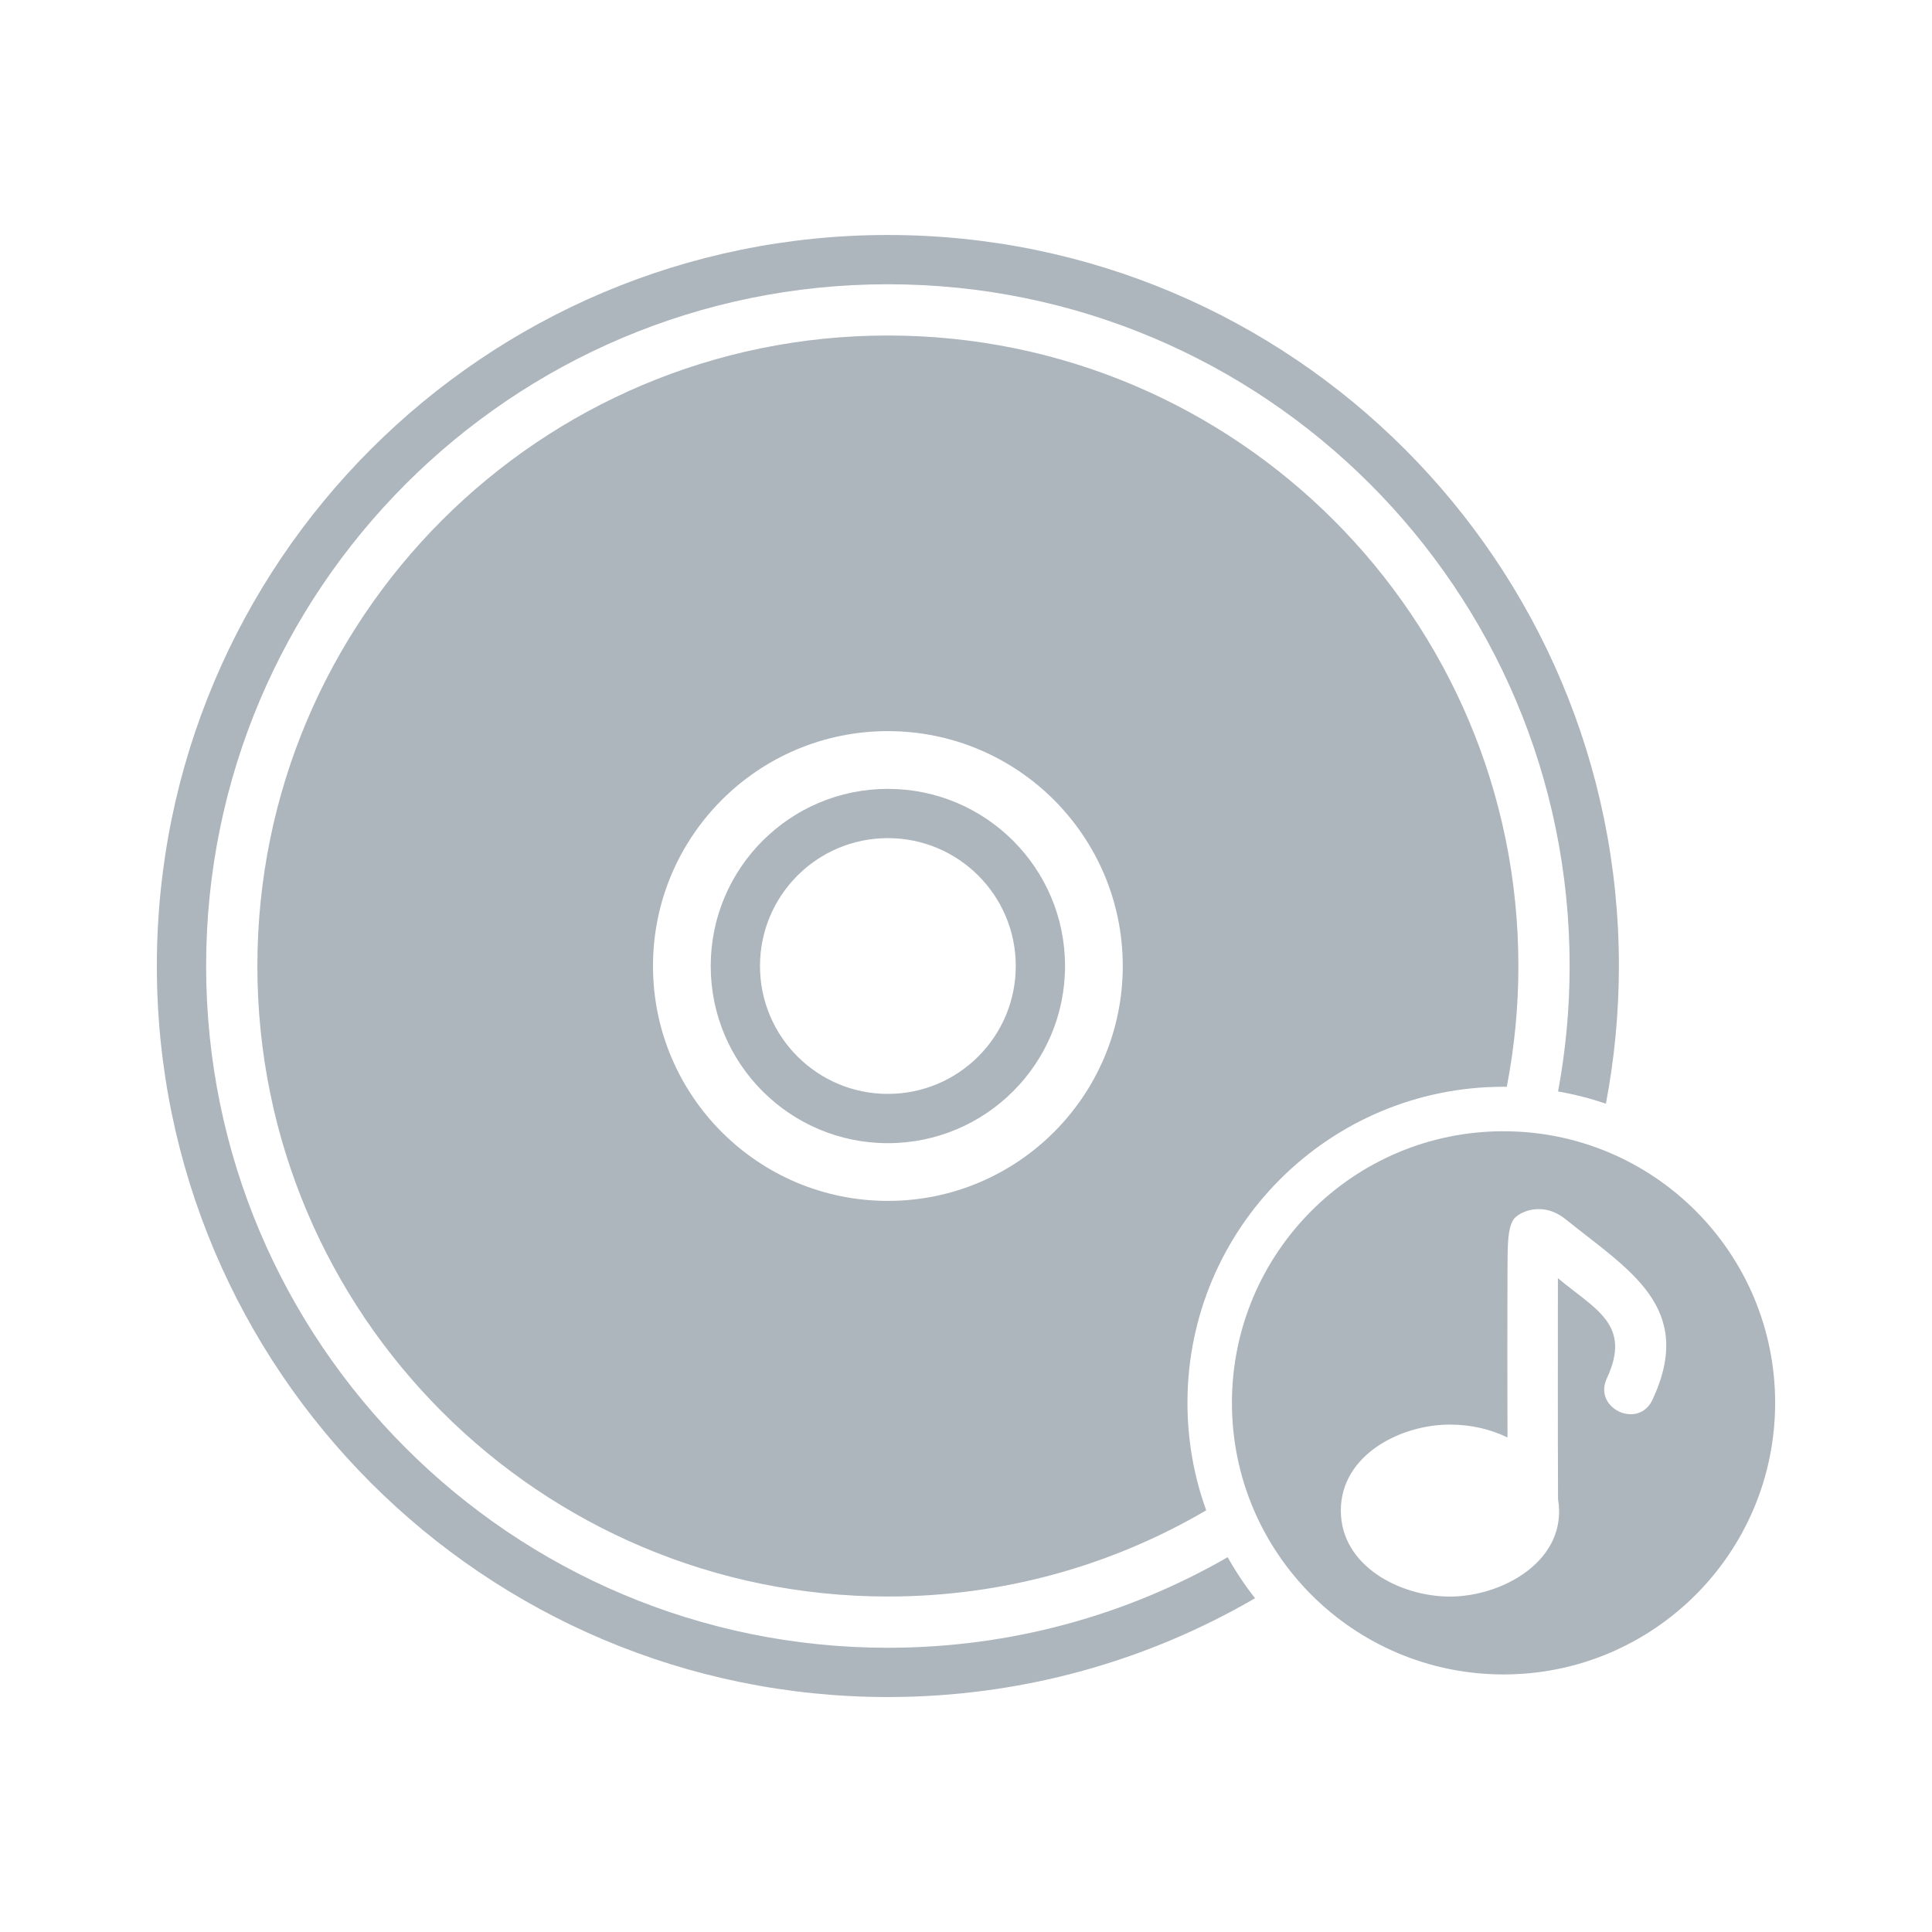
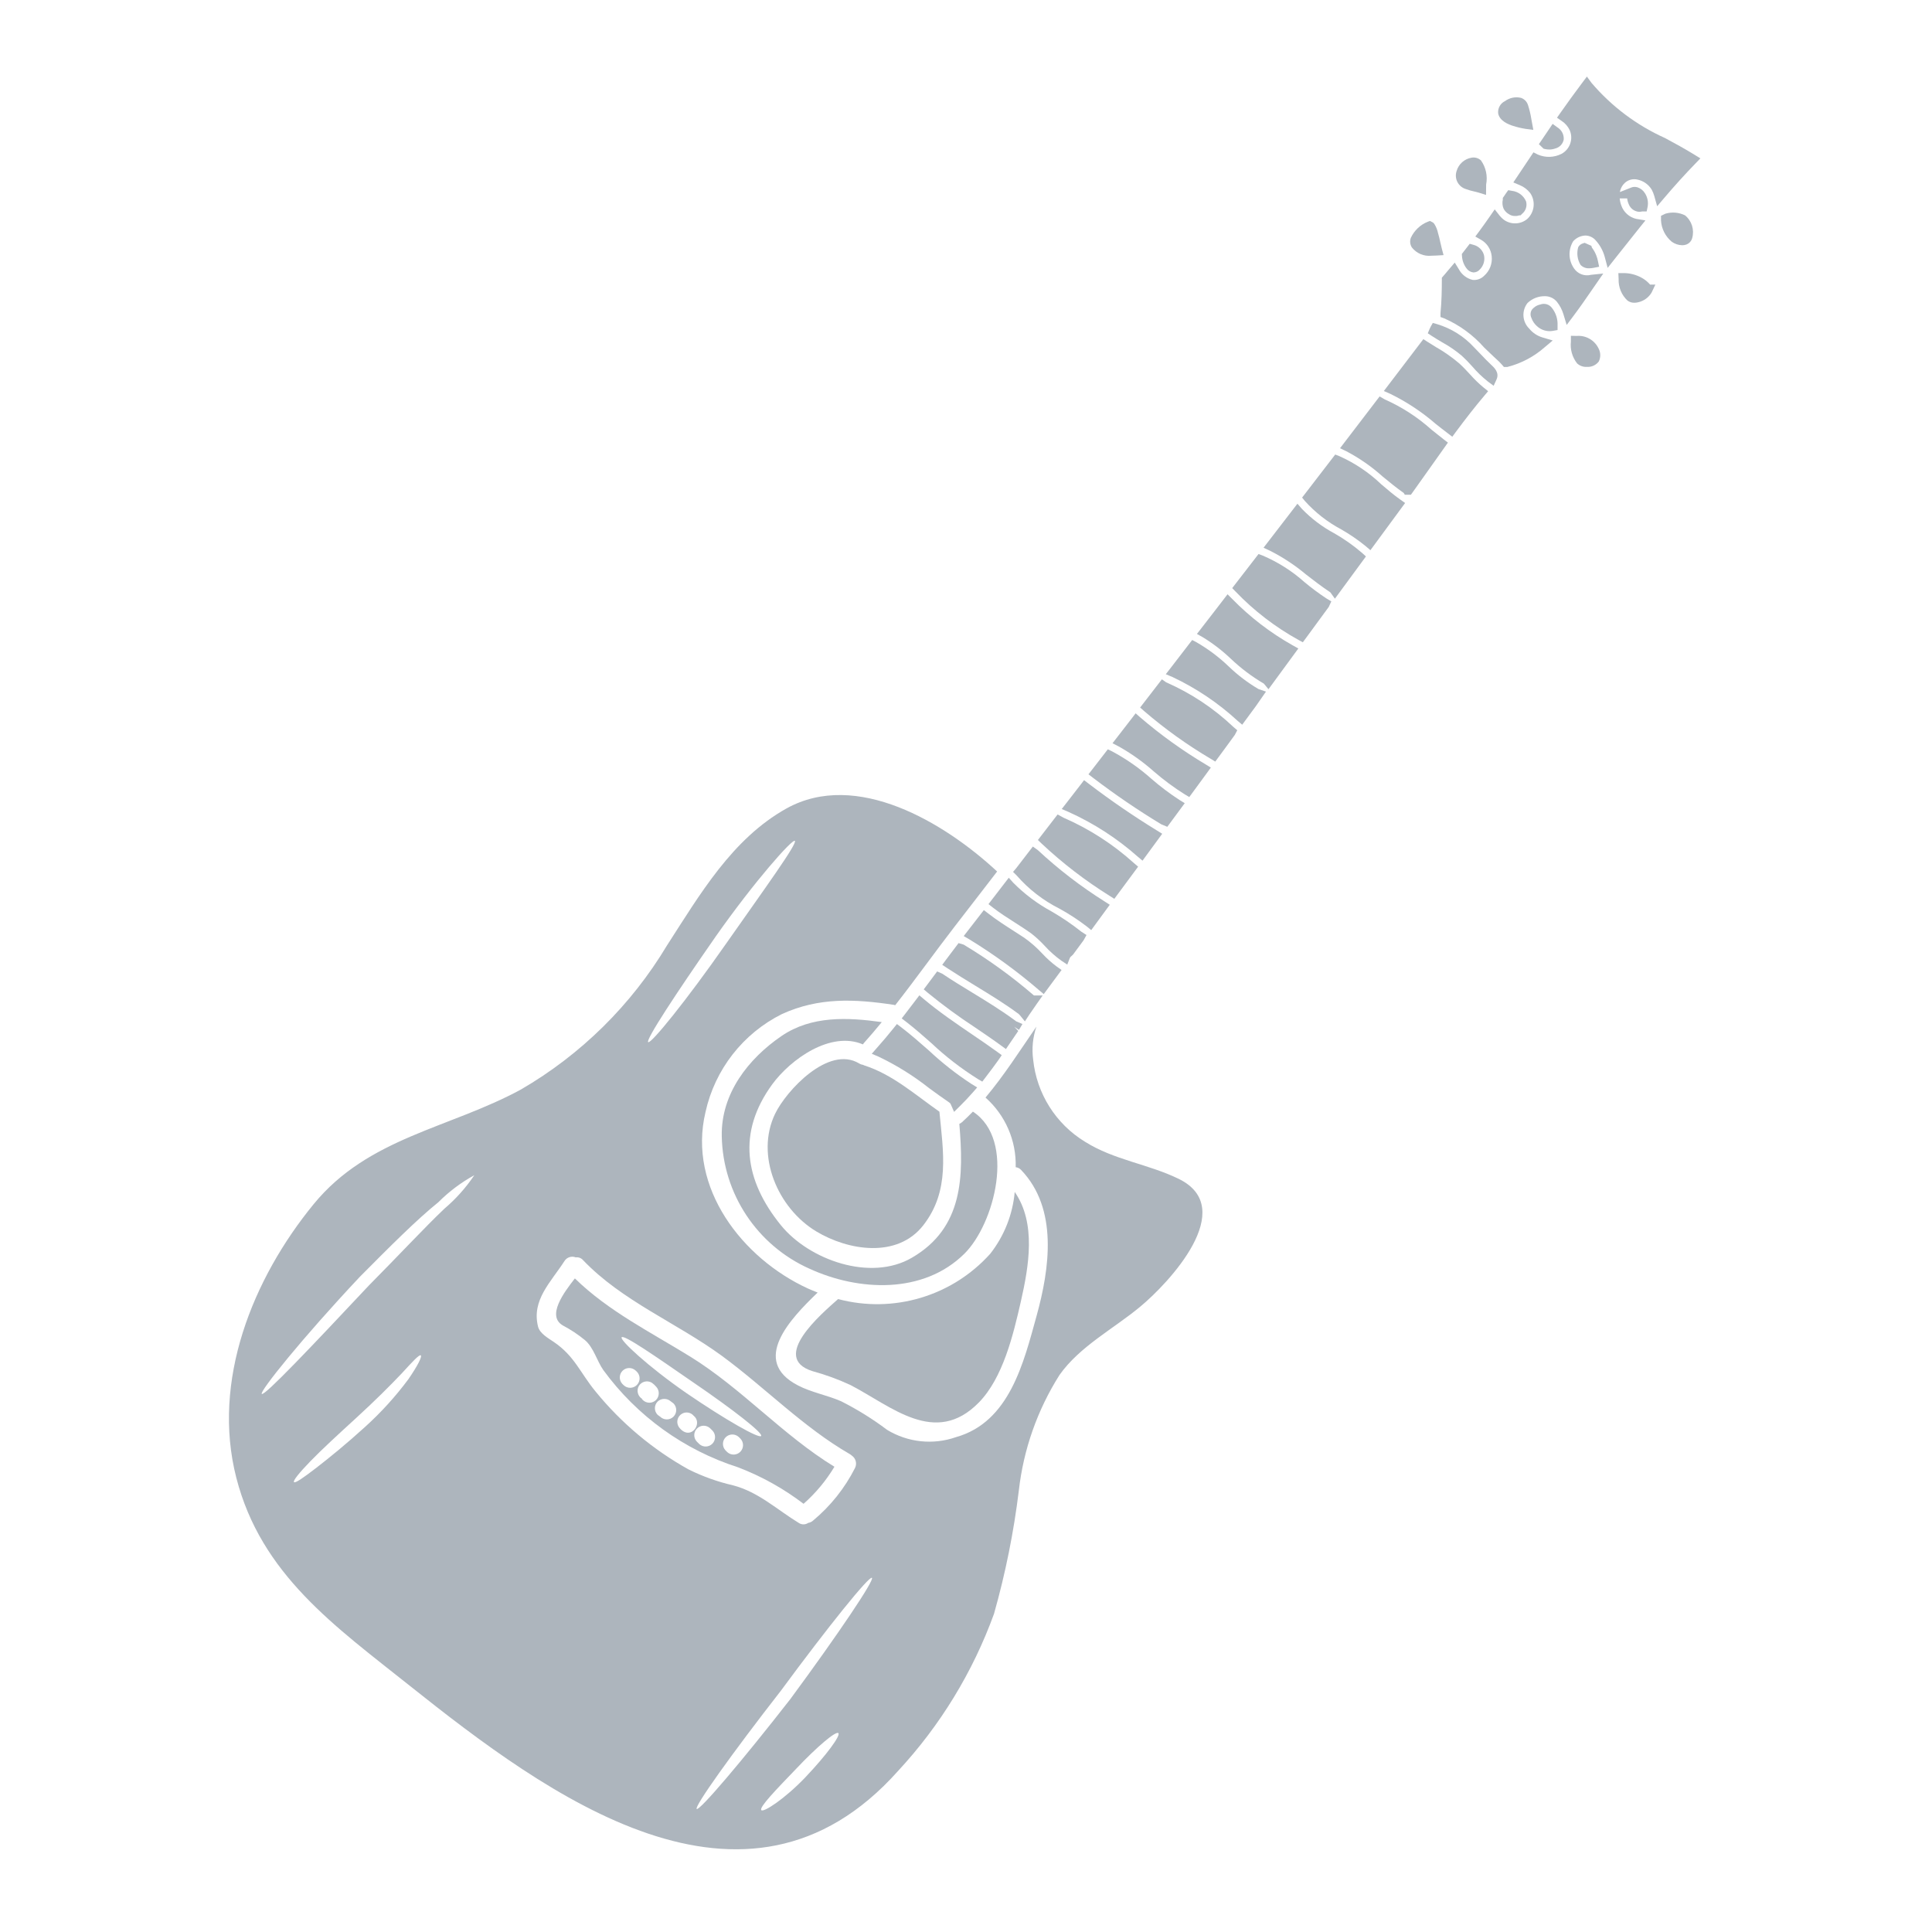
- <svg xmlns="http://www.w3.org/2000/svg" xml:space="preserve" version="1.1" style="shape-rendering:geometricPrecision;text-rendering:geometricPrecision;image-rendering:optimizeQuality;" viewBox="0 0 846.66 846.66" x="0px" y="0px" fill-rule="evenodd" clip-rule="evenodd">
+ <svg xmlns="http://www.w3.org/2000/svg" viewBox="0 0 128 128" x="0px" y="0px">
  <g>
-     <path fill="#adb5bd" d="M389.09 102.98c176.93,0 320.36,143.44 320.36,320.36 0,20.63 -1.98,40.79 -5.7,60.34 -6.77,-2.32 -13.77,-4.12 -20.96,-5.37 3.32,-17.82 5.07,-36.19 5.07,-54.97 0,-165.01 -133.76,-298.77 -298.77,-298.77 -165,0 -298.76,133.76 -298.76,298.77 0,165 133.76,298.76 298.76,298.76 54.23,0 105.08,-14.44 148.91,-39.69 3.54,6.31 7.55,12.32 12,17.98 -47.28,27.52 -102.25,43.3 -160.91,43.3 -176.92,0 -320.35,-143.43 -320.35,-320.35 0,-176.92 143.43,-320.36 320.35,-320.36zm269.81 630.81c65.73,0 119.02,-53.29 119.02,-119.02 0,-65.74 -53.29,-119.02 -119.02,-119.02 -65.74,0 -119.03,53.28 -119.03,119.02 0,65.73 53.29,119.02 119.03,119.02zm-23.51 -109.5c9.25,0 17.91,2.07 25.24,5.65 -0.09,-24.66 -0.09,-49.3 0,-73.96 0.05,-11.46 0.15,-17.27 2.46,-21.31 1.95,-3.29 12.59,-8.71 22.89,-0.44 28.03,22.52 57.09,38.69 38.19,79.18 -6.15,13.16 -26.16,3.8 -20.01,-9.36 11.05,-23.66 -5,-30.16 -21.44,-43.91 -0.02,32.27 -0.07,64.55 0.06,96.82 4.47,26.78 -24.2,42.71 -47.39,42.71 -21.65,0 -47.8,-13.31 -47.8,-37.69 0,-24.38 26.15,-37.69 47.8,-37.69zm-246.3 -278.58c42.88,0 77.64,34.76 77.64,77.63 0,42.87 -34.76,77.63 -77.64,77.63 -42.87,0 -77.63,-34.76 -77.63,-77.63 0,-42.87 34.76,-77.63 77.63,-77.63zm0 21.58c-30.95,0 -56.04,25.09 -56.04,56.05 0,30.95 25.09,56.04 56.04,56.04 30.96,0 56.05,-25.09 56.05,-56.04 0,-30.96 -25.09,-56.05 -56.05,-56.05zm0 -220.26c152.6,0 276.31,123.71 276.31,276.31 0,18.1 -1.76,35.79 -5.08,52.93l-1.42 -0.02c-76.51,0 -138.52,62.02 -138.52,138.52 0,16.54 2.9,32.4 8.22,47.1 -40.95,24 -88.62,37.77 -139.51,37.77 -152.59,0 -276.3,-123.71 -276.3,-276.3 0,-152.6 123.71,-276.31 276.3,-276.31zm0 173.37c-56.85,0 -102.93,46.09 -102.93,102.94 0,56.85 46.09,102.93 102.93,102.93 56.85,0 102.94,-46.08 102.94,-102.93 0,-56.85 -46.09,-102.94 -102.94,-102.94z">
+     <path fill="#adb5bd" d="M68.183,67.241c.161-.24.322-.474.483-.7l.415-.59H68.5a33.6,33.6,0,0,0-4.657-3.368l-.336-.1-.2.264c-.217.285-.434.571-.646.857l-.236.318.33.218c.611.4,1.237.786,1.863,1.167.969.591,1.971,1.2,2.88,1.879a.625.625,0,0,1,.084.089l.32.394Z">
+ 		</path>
+     <path fill="#adb5bd" d="M70.332,64.263l-.315-.221a7.122,7.122,0,0,1-.973-.875,7.559,7.559,0,0,0-1.185-1.038l-.648-.419c-.581-.373-1.182-.757-1.729-1.183l-.3-.23-1.334,1.72.37.216a35.291,35.291,0,0,1,4.628,3.373l.305.255Z">
+ 		</path>
+     <path fill="#adb5bd" d="M67.74,67.844l-.416-.178c-.935-.7-1.943-1.315-2.917-1.909-.667-.406-1.335-.813-1.983-1.249l-.336-.148L61.2,65.548l.27.229a36.44,36.44,0,0,0,3.14,2.3c.579.393,1.158.786,1.724,1.2l.311.226.817-1.2-.265-.278.311.21Z">
+ 		</path>
+     <path fill="#adb5bd" d="M66.368,69.906l-.3-.219c-.551-.4-1.114-.781-1.676-1.164-1.072-.73-2.179-1.484-3.182-2.326l-.3-.254-.238.314c-.231.3-.468.611-.7.916l-.231.3.3.23c.573.442,1.129.934,1.668,1.409a19.811,19.811,0,0,0,3.086,2.382l.284.166.2-.261c.3-.389.592-.782.882-1.186Z">
+ 		</path>
+     <path fill="#adb5bd" d="M96.851,16.826l.009.145a1.5,1.5,0,0,0,.293.8.646.646,0,0,0,.459.278h.024a.549.549,0,0,0,.4-.189,1.023,1.023,0,0,0,.278-.972.97.97,0,0,0-.7-.669l-.241-.068Z">
+ 		</path>
+     <path fill="#adb5bd" d="M57.18,70.55a.652.652,0,0,1-.261-.094c-2.026-1.23-4.837,1.813-5.568,3.339-1.324,2.752.173,6.254,2.732,7.791,2.09,1.259,5.355,1.813,7.089-.41,1.783-2.293,1.319-4.861,1.067-7.524-1.6-1.117-3.1-2.465-4.984-3.068C57.23,70.574,57.205,70.559,57.18,70.55Z">
+ 		</path>
+     <path fill="#adb5bd" d="M102.377,9.878a1.389,1.389,0,0,0,.269.028,1.139,1.139,0,0,0,.393-.068.756.756,0,0,0,.562-.594.871.871,0,0,0-.42-.806l-.316-.231-.218.325c-.17.255-.343.511-.516.762l-.176.257.311.3Z">
+ 		</path>
+     <path fill="#adb5bd" d="M100.237,8.338h0a5.392,5.392,0,0,0,.839.2l.511.065-.128-.691a6.192,6.192,0,0,0-.228-.961.735.735,0,0,0-.464-.469,1.287,1.287,0,0,0-1.054.215.809.809,0,0,0-.457.8C99.334,8.013,99.969,8.257,100.237,8.338Z">
+ 		</path>
+     <path fill="#adb5bd" d="M53.238,99.631a10.415,10.415,0,0,0,2.045-2.455c-3.418-2.089-6.14-5.187-9.544-7.291-2.628-1.625-5.429-3.014-7.652-5.187-.716.919-1.907,2.494-.78,3.127a8.6,8.6,0,0,1,1.442.958c.578.484.8,1.388,1.225,1.991a17.767,17.767,0,0,0,8.932,6.442A17.406,17.406,0,0,1,53.238,99.631Zm-7.261-8.012c2.573,1.758,4.584,3.324,4.45,3.517s-2.341-1.057-4.93-2.826c-2.6-1.8-4.446-3.537-4.312-3.71C41.333,88.4,43.427,89.86,45.977,91.619Zm-4.669.143c-.025-.03-.054-.054-.084-.084a.624.624,0,0,1,.884-.879c.025.024.055.054.084.079A.625.625,0,0,1,41.308,91.762Zm1.275.988c0-.01-.119-.124-.035-.069a.633.633,0,0,1-.227-.85.625.625,0,0,1,.855-.227,1.482,1.482,0,0,1,.291.262.638.638,0,0,1,0,.884A.624.624,0,0,1,42.583,92.75Zm2.035,1.111a.631.631,0,0,1-.879,0c-.045-.034-.154-.113-.168-.123a.628.628,0,0,1,0-.884.644.644,0,0,1,.869-.01c.035.025.163.123.178.133A.624.624,0,0,1,44.618,93.861Zm.647.964a1.065,1.065,0,0,1-.306-.307.622.622,0,0,1,.222-.854.612.612,0,0,1,.776.133C46.525,94.247,45.922,95.235,45.265,94.825Zm1.067.849c-.054-.059-.108-.113-.168-.167a.624.624,0,0,1,.884-.88l.163.163A.624.624,0,0,1,46.332,95.674Zm1.853.534c-.045-.04-.084-.084-.124-.124a.624.624,0,0,1,.879-.884l.124.124A.624.624,0,0,1,48.185,96.208Z">
+ 		</path>
+     <path fill="#adb5bd" d="M99.924,12.6l-.139.194c-.053.073-.1.151-.157.23l-.063.087v.113a.982.982,0,0,0,.051.6.879.879,0,0,0,.359.369.672.672,0,0,0,.4.117c.029,0,.062,0,.1,0a.755.755,0,0,0,.175-.042h.089l.11-.107a.786.786,0,0,0,.257-.818,1.161,1.161,0,0,0-.939-.7Z">
+ 		</path>
+     <path fill="#adb5bd" d="M75.386,56.763l.308.258L77,55.239l-.346-.214a53.924,53.924,0,0,1-4.533-3.109l-.3-.229-.228.3c-.316.41-.631.819-.951,1.228l-.3.386.45.191A18.164,18.164,0,0,1,75.386,56.763Z">
+ 		</path>
+     <path fill="#adb5bd" d="M76.937,54.613l.4.165,1.155-1.565L78.145,53a16.662,16.662,0,0,1-1.859-1.4,13.426,13.426,0,0,0-2.615-1.824l-.275-.133-.416.539c-.209.272-.419.546-.632.817l-.234.3.3.231A51.186,51.186,0,0,0,76.937,54.613Z">
+ 		</path>
+     <path fill="#adb5bd" d="M73.527,59.36l.3.189,1.577-2.13-.267-.227a17.168,17.168,0,0,0-4.686-3.022l-.381-.21-.2.258q-.444.583-.9,1.168l-.206.267.243.233A28.916,28.916,0,0,0,73.527,59.36Z">
+ 		</path>
+     <path fill="#adb5bd" d="M94.835,16.942c.129,0,.248-.006.347-.012l.457-.028-.118-.443c-.037-.14-.067-.281-.1-.422-.044-.2-.088-.4-.149-.6a1.863,1.863,0,0,0-.227-.574l-.076-.1-.228-.125-.158.056a2.111,2.111,0,0,0-1.111,1.061.718.718,0,0,0,.069.641A1.454,1.454,0,0,0,94.835,16.942Z">
+ 		</path>
+     <path fill="#adb5bd" d="M70.19,60.2a14.153,14.153,0,0,1,1.8,1.172l.307.25,1.228-1.679-.335-.215a29.658,29.658,0,0,1-4.425-3.4l-.336-.242-1.1,1.43-.211.25.235.233A9.321,9.321,0,0,0,70.19,60.2Z">
+ 		</path>
+     <path fill="#adb5bd" d="M62.992,73.164l.218.5.389-.384c.293-.288.576-.587.849-.9l.293-.335-.38-.232a20.393,20.393,0,0,1-2.811-2.206c-.588-.518-1.2-1.055-1.836-1.542l-.291-.22-.229.284c-.356.446-.724.877-1.1,1.3l-.337.386.469.2a17.706,17.706,0,0,1,3.335,2.081c.441.322.881.643,1.331.948A.258.258,0,0,1,62.992,73.164Z">
+ 		</path>
+     <path fill="#adb5bd" d="M55.526,86.066c-1.1.978-4.516,3.873-1.71,4.772a15.934,15.934,0,0,1,2.539.929c2.713,1.408,5.607,4.09,8.487,1.161,1.611-1.64,2.288-4.491,2.792-6.7.528-2.332,1.032-5.187-.406-7.257a7.758,7.758,0,0,1-1.62,4.091A10.064,10.064,0,0,1,55.526,86.066Z">
+ 		</path>
+     <path fill="#adb5bd" d="M64.457,73.647c-.237.242-.474.479-.721.7a.734.734,0,0,1-.178.113c.291,3.458.277,6.882-3.142,8.867-2.737,1.6-6.807.149-8.675-2.148-2.425-2.984-2.894-6.156-.587-9.327,1.225-1.68,3.882-3.572,6.017-2.658a.453.453,0,0,1,.059-.084c.41-.454.8-.919,1.19-1.393-2.257-.316-4.653-.435-6.639.919-2.208,1.507-4.021,3.828-3.962,6.644a9.814,9.814,0,0,0,5.819,8.779c3.241,1.486,7.524,1.7,10.251-.993C65.885,81.1,67.342,75.534,64.457,73.647Z">
+ 		</path>
+     <path fill="#adb5bd" d="M65.784,60.131c.462.359.953.672,1.428.974.382.244.765.488,1.134.756a7.523,7.523,0,0,1,.864.8,7.053,7.053,0,0,0,1.11.988l.389.259.169-.435a.292.292,0,0,1,.112-.134l.1-.093c.231-.319.467-.634.7-.949l.194-.349-.339-.219a16.34,16.34,0,0,0-1.987-1.35,10.833,10.833,0,0,1-2.524-1.892l-.3-.334L65.489,59.9Z">
+ 		</path>
+     <path fill="#adb5bd" d="M97.131,12.53l0,0a3.978,3.978,0,0,0,.565.162c.1.024.193.045.272.07l.486.152.006-.689a2.065,2.065,0,0,0-.344-1.6.729.729,0,0,0-.622-.178,1.247,1.247,0,0,0-.991.886A.934.934,0,0,0,97.131,12.53Z">
+ 		</path>
+     <path fill="#adb5bd" d="M91.516,32.089a9.8,9.8,0,0,0-2.794-1.875l-.261-.1-.17.222c-.612.8-1.224,1.595-1.842,2.395l-.181.235.187.23a8.794,8.794,0,0,0,2.4,1.875,11.99,11.99,0,0,1,1.63,1.117l.308.265,2.3-3.128-.312-.221C92.349,32.8,91.944,32.455,91.516,32.089Z">
+ 		</path>
+     <path fill="#adb5bd" d="M94.848,28.473a11.782,11.782,0,0,0-3.1-2.009l-.345-.2-.524.687q-.906,1.189-1.817,2.377l-.282.369.419.2a11.832,11.832,0,0,1,2.4,1.67c.448.37.912.751,1.4,1.093l.075.119h.4l.113-.156c.365-.508.727-1.022,1.092-1.537.343-.488.688-.977,1.037-1.462l.212-.3-.288-.221C95.377,28.9,95.112,28.687,94.848,28.473Z">
+ 		</path>
+     <path fill="#adb5bd" d="M97.407,24.819c-.239-.259-.481-.521-.753-.763A9.994,9.994,0,0,0,95.143,23c-.185-.113-.37-.226-.551-.343l-.291-.188-2.617,3.436.434.192a14,14,0,0,1,3,1.986c.264.208.527.417.8.622l.3.23.226-.306c.668-.9,1.288-1.694,1.9-2.417l.249-.295-.3-.241A7.959,7.959,0,0,1,97.407,24.819Z">
+ 		</path>
+     <path fill="#adb5bd" d="M88.381,35.323a8.657,8.657,0,0,1-2.123-1.606l-.3-.345-2.245,2.916.428.2a12.558,12.558,0,0,1,2.4,1.584c.492.381,1,.775,1.6,1.175l.3.418,2.056-2.8-.249-.227A11.744,11.744,0,0,0,88.381,35.323Z">
+ 		</path>
+     <path fill="#adb5bd" d="M86.43,38.571A10.15,10.15,0,0,0,83.638,36.8l-.257-.094-1.744,2.257.227.234a17.483,17.483,0,0,0,4.164,3.2l.288.156.194-.263q.765-1.038,1.522-2.077l.172-.37-.351-.211A16.4,16.4,0,0,1,86.43,38.571Z">
+ 		</path>
+     <path fill="#adb5bd" d="M98.759,24.135c-.225-.21-.435-.432-.647-.655-.148-.156-.3-.313-.45-.466a5.45,5.45,0,0,0-2.452-1.539l-.283-.079-.145.256a1.515,1.515,0,0,0-.067.142l-.121.288.26.171c.227.149.46.287.693.425a7.969,7.969,0,0,1,1.29.882,9.016,9.016,0,0,1,.7.714,7.449,7.449,0,0,0,1.048,1.01l.372.276.193-.421C99.354,24.683,99,24.354,98.759,24.135Z">
+ 		</path>
+     <path fill="#adb5bd" d="M105.465,16.4l-.031-.112-.446-.2-.127.041a.515.515,0,0,0-.3.246,1.481,1.481,0,0,0,.155,1.176.738.738,0,0,0,.571.224,1.476,1.476,0,0,0,.286-.029l.373-.073-.077-.372a1.983,1.983,0,0,0-.108-.369A2.078,2.078,0,0,0,105.465,16.4Z">
+ 		</path>
+     <path fill="#adb5bd" d="M112.261,10.249c-.626-.386-1.282-.744-1.943-1.1a13.866,13.866,0,0,1-4.881-3.664l-.3-.412-.306.407q-.744.99-1.459,2.01l-.218.31.313.215A1.472,1.472,0,0,1,104,8.63a1.226,1.226,0,0,1-.558,1.569,1.839,1.839,0,0,1-1.547.045l-.3-.151-1.333,1.994.42.176a1.693,1.693,0,0,1,.7.529,1.318,1.318,0,0,1-.214,1.73,1.269,1.269,0,0,1-1.5.062,1.637,1.637,0,0,1-.325-.312l-.314-.4-.288.416c-.245.352-.49.7-.744,1.042l-.254.341.37.209a1.42,1.42,0,0,1,.716,1.1,1.5,1.5,0,0,1-.5,1.29.927.927,0,0,1-.767.273,1.405,1.405,0,0,1-.911-.707l-.27-.44-.515.605c-.081.1-.163.2-.248.292l-.092.107v.141c0,.606-.015,1.467-.089,2.2v.262l.247.09a7.575,7.575,0,0,1,2.65,1.937c.205.2.413.4.628.6l.162.149a4.306,4.306,0,0,1,.4.4l.112.133h.224l.043-.01a5.948,5.948,0,0,0,2.431-1.292l.538-.453-.675-.2a1.781,1.781,0,0,1-.878-.581,1.275,1.275,0,0,1-.118-1.7,1.622,1.622,0,0,1,1.183-.452,1.017,1.017,0,0,1,.768.375,2.452,2.452,0,0,1,.43.823l.214.707.444-.59c.446-.592.873-1.213,1.289-1.817l.691-1-.812.085a1.038,1.038,0,0,1-1.125-.425,1.638,1.638,0,0,1-.054-1.8,1.151,1.151,0,0,1,.806-.378.926.926,0,0,1,.684.321,2.674,2.674,0,0,1,.6,1.1l.192.725.465-.59q.822-1.043,1.647-2.072l.392-.486L108.4,14.5a1.375,1.375,0,0,1-.983-.883,1.672,1.672,0,0,1-.106-.473h.493a1.208,1.208,0,0,0,.1.374.793.793,0,0,0,.691.516.914.914,0,0,0,.2-.025h.3l.063-.3a1.241,1.241,0,0,0-.172-.9.913.913,0,0,0-.484-.394l-.072-.018a.578.578,0,0,0-.352.027l-.757.3a1.08,1.08,0,0,1,.4-.667.923.923,0,0,1,.767-.158,1.446,1.446,0,0,1,.937.657,2.068,2.068,0,0,1,.176.431l.19.678.457-.537c.709-.834,1.391-1.588,2.083-2.3l.324-.336Z">
+ 		</path>
+     <path fill="#adb5bd" d="M81.628,39.672l-.3-.3-.637.829q-.559.727-1.124,1.455L79.3,42l.38.213a11.027,11.027,0,0,1,1.868,1.434,11.992,11.992,0,0,0,2.185,1.645l.308.371,1.978-2.7-.372-.206A17.825,17.825,0,0,1,81.628,39.672Z">
+ 		</path>
+     <path fill="#adb5bd" d="M104.46,22.256l-.384-.008v.383a1.984,1.984,0,0,0,.412,1.446.875.875,0,0,0,.61.231l.085,0a.906.906,0,0,0,.743-.362.947.947,0,0,0-.015-.856A1.474,1.474,0,0,0,104.46,22.256Z">
+ 		</path>
+     <path fill="#adb5bd" d="M109.3,18.829a1.959,1.959,0,0,0-.554-.436h0a2.478,2.478,0,0,0-1.133-.3h-.392l.017.392a1.855,1.855,0,0,0,.583,1.425.731.731,0,0,0,.457.148,1.081,1.081,0,0,0,.252-.031,1.394,1.394,0,0,0,.889-.637l.254-.536h-.354Z">
+ 		</path>
+     <path fill="#adb5bd" d="M77.263,45.207l-.285-.2-1.442,1.869.263.232a30.731,30.731,0,0,0,4.424,3.171l.292.178L81.3,49.39c.171-.233.343-.466.51-.7l.162-.31-.263-.224A15.475,15.475,0,0,0,77.263,45.207Z">
+ 		</path>
+     <path fill="#adb5bd" d="M111.639,14.268a1.789,1.789,0,0,0-1.3-.111l-.293.142v.308a1.977,1.977,0,0,0,.71,1.407,1.216,1.216,0,0,0,.694.233.791.791,0,0,0,.247-.037.625.625,0,0,0,.416-.44A1.437,1.437,0,0,0,111.639,14.268Z">
+ 		</path>
+     <path fill="#adb5bd" d="M75.538,47.524l-.3-.265-.243.319c-.212.277-.426.552-.639.826l-.649.838.4.206a13.337,13.337,0,0,1,2.337,1.663A16.67,16.67,0,0,0,78.5,52.633l.292.174.265-.36c.31-.422.621-.843.926-1.264l.238-.329-.345-.211A31.338,31.338,0,0,1,75.538,47.524Z">
+ 		</path>
+     <path fill="#adb5bd" d="M78.087,78.1c-2.016-.983-4.269-1.24-6.2-2.455A7.235,7.235,0,0,1,68.449,70.2a4.783,4.783,0,0,1,.217-2.184c-1.067,1.547-2.149,3.246-3.374,4.7a5.939,5.939,0,0,1,2,4.614.575.575,0,0,1,.36.183c2.46,2.569,1.892,6.526,1.023,9.672-.855,3.088-1.789,7.03-5.335,8.028a5.368,5.368,0,0,1-4.57-.484,20.136,20.136,0,0,0-3.043-1.892c-.909-.4-1.981-.588-2.865-1.052-3.157-1.64-.5-4.407,1.309-6.151-.217-.084-.435-.173-.652-.271-4.323-1.986-7.978-6.66-6.778-11.684a9.554,9.554,0,0,1,5.074-6.5c2.44-1.106,4.786-1,7.395-.607a.493.493,0,0,1,.1.025c1.353-1.725,2.633-3.523,3.961-5.242.934-1.2,1.858-2.411,2.791-3.616-3.477-3.236-9.326-6.753-13.96-4.174-3.6,2.01-5.74,5.71-7.914,9.075a27.225,27.225,0,0,1-9.677,9.544c-4.748,2.578-10.113,3.176-13.729,7.592-4.045,4.94-6.772,11.7-5.127,18.125s6.57,9.861,11.49,13.783c9.1,7.247,22.24,17,32.362,5.637a30.738,30.738,0,0,0,6.348-10.4A54.021,54.021,0,0,0,67.5,98.752,18.128,18.128,0,0,1,70.192,91.1c1.339-1.9,3.587-3.063,5.34-4.52C77.41,85.029,82.1,80.054,78.087,78.1ZM27.056,91.377a21.725,21.725,0,0,1-2.86,3.151c-1.225,1.117-2.381,2.055-3.231,2.712s-1.408,1.043-1.487.954.341-.613,1.092-1.388,1.853-1.789,3.058-2.89,2.243-2.139,2.974-2.91c.716-.78,1.171-1.279,1.274-1.21S27.679,90.473,27.056,91.377Zm2.381-11.293c-1.319,1.255-3.033,3.1-4.994,5.078-3.809,4.056-6.926,7.351-7.1,7.188-.163-.148,2.663-3.68,6.5-7.761,1.976-1.991,3.765-3.784,5.2-4.94a10.488,10.488,0,0,1,2.381-1.788A10.866,10.866,0,0,1,29.437,80.084Zm17.952-18c2.628-3.739,5.108-6.511,5.271-6.377.188.163-1.976,3.137-4.589,6.861-2.613,3.74-4.945,6.61-5.128,6.477S44.786,65.822,47.389,62.087ZM39.466,92.2c-1.023-1.235-1.389-2.357-2.787-3.3-.355-.242-.919-.554-1.032-1.008-.44-1.764.85-2.944,1.749-4.342a.613.613,0,0,1,.746-.247.548.548,0,0,1,.484.182c2.608,2.727,6.185,4.14,9.2,6.343,2.855,2.095,5.4,4.738,8.477,6.511a.818.818,0,0,1,.134.1.644.644,0,0,1,.212.815,11,11,0,0,1-2.781,3.488.608.608,0,0,1-.321.153.557.557,0,0,1-.623.005c-1.442-.879-2.672-2.05-4.347-2.49a13.384,13.384,0,0,1-2.959-1.057A21.3,21.3,0,0,1,39.466,92.2Zm13.9,25.544c-1.418,1.478-2.781,2.342-2.925,2.184-.168-.178.978-1.359,2.327-2.762,1.363-1.442,2.613-2.5,2.776-2.341S54.745,116.289,53.362,117.746Zm-.968-5.221c-3.266,4.189-6.057,7.464-6.24,7.326s2.317-3.651,5.578-7.835c3.141-4.263,5.844-7.613,6.031-7.479S55.55,108.242,52.394,112.525Z">
+ 		</path>
+     <path fill="#adb5bd" d="M81.407,44.156a11.075,11.075,0,0,0-2.142-1.607l-.28-.147-.192.249c-.42.544-.841,1.088-1.256,1.632l-.3.385.447.188a17.189,17.189,0,0,1,4.31,2.9l.305.258.905-1.229.671-.965-.488-.163A10.567,10.567,0,0,1,81.407,44.156Z">
+ 		</path>
+     <path fill="#adb5bd" d="M102.043,20.176a.936.936,0,0,0-.561.357.557.557,0,0,0-.021.532,1.287,1.287,0,0,0,.357.535,1.238,1.238,0,0,0,.844.34,1.3,1.3,0,0,0,.23-.021l.3-.054,0-.309a1.72,1.72,0,0,0-.359-1.138A.669.669,0,0,0,102.043,20.176Z">
		</path>
  </g>
</svg>
